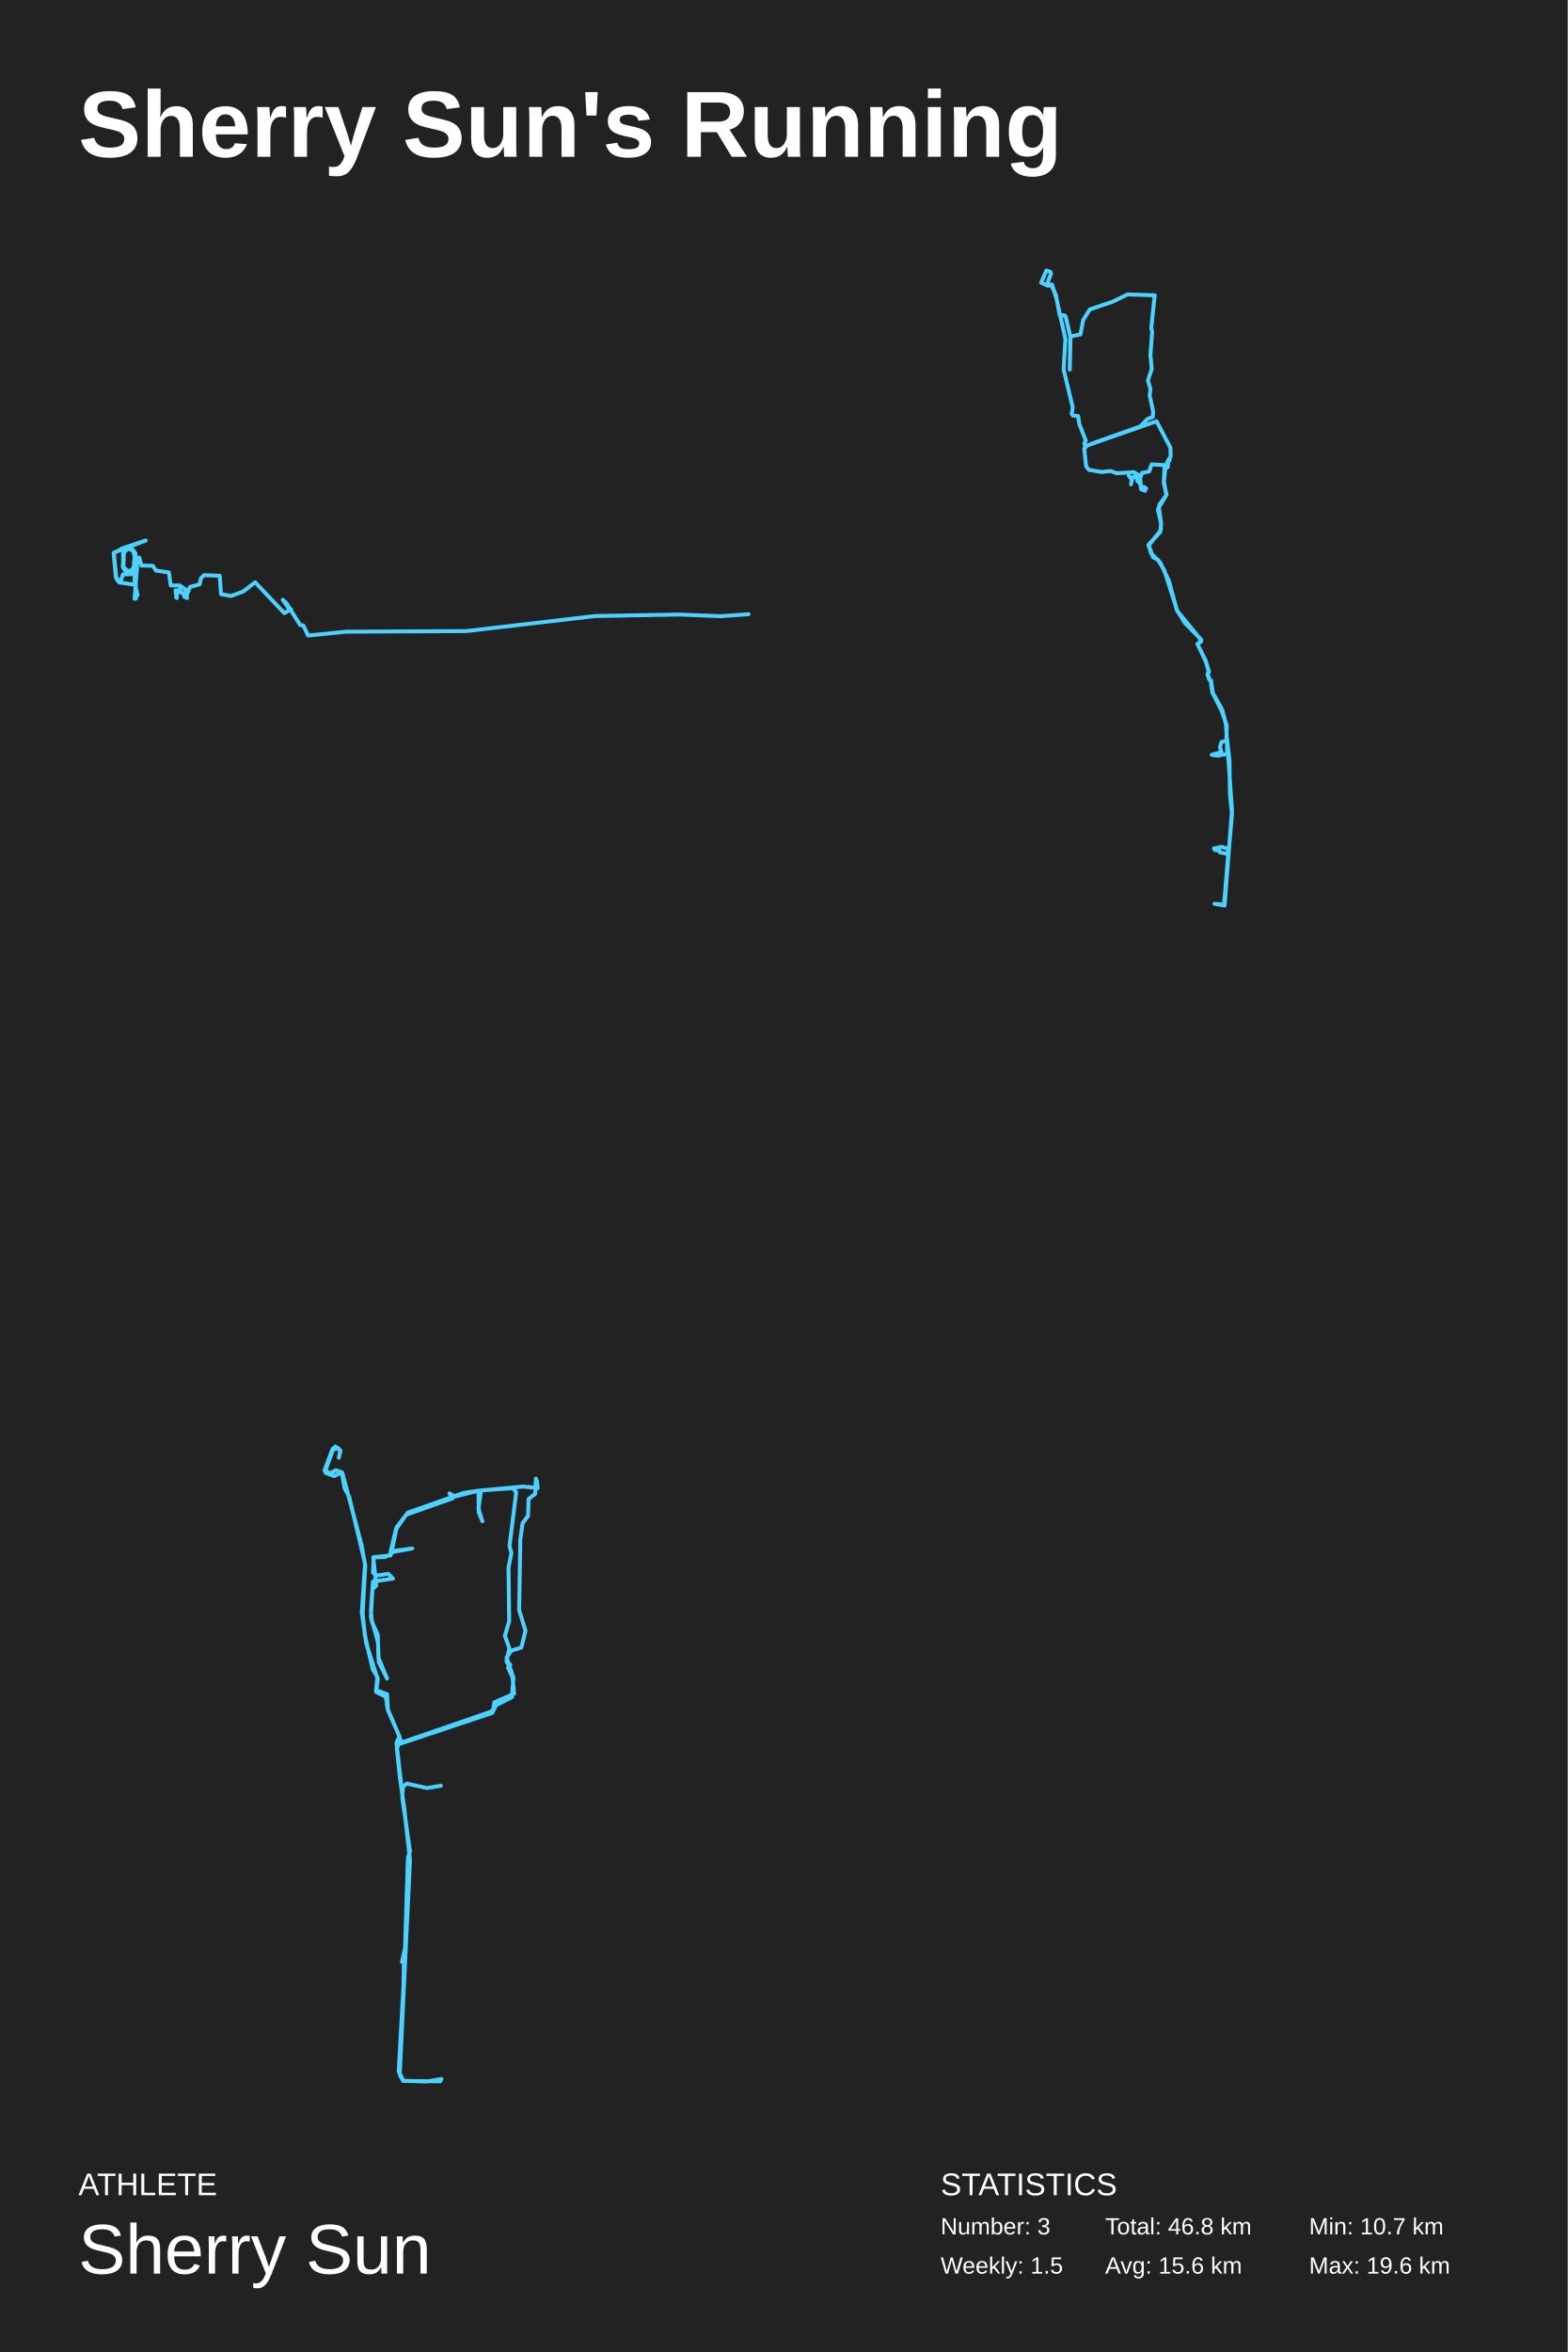
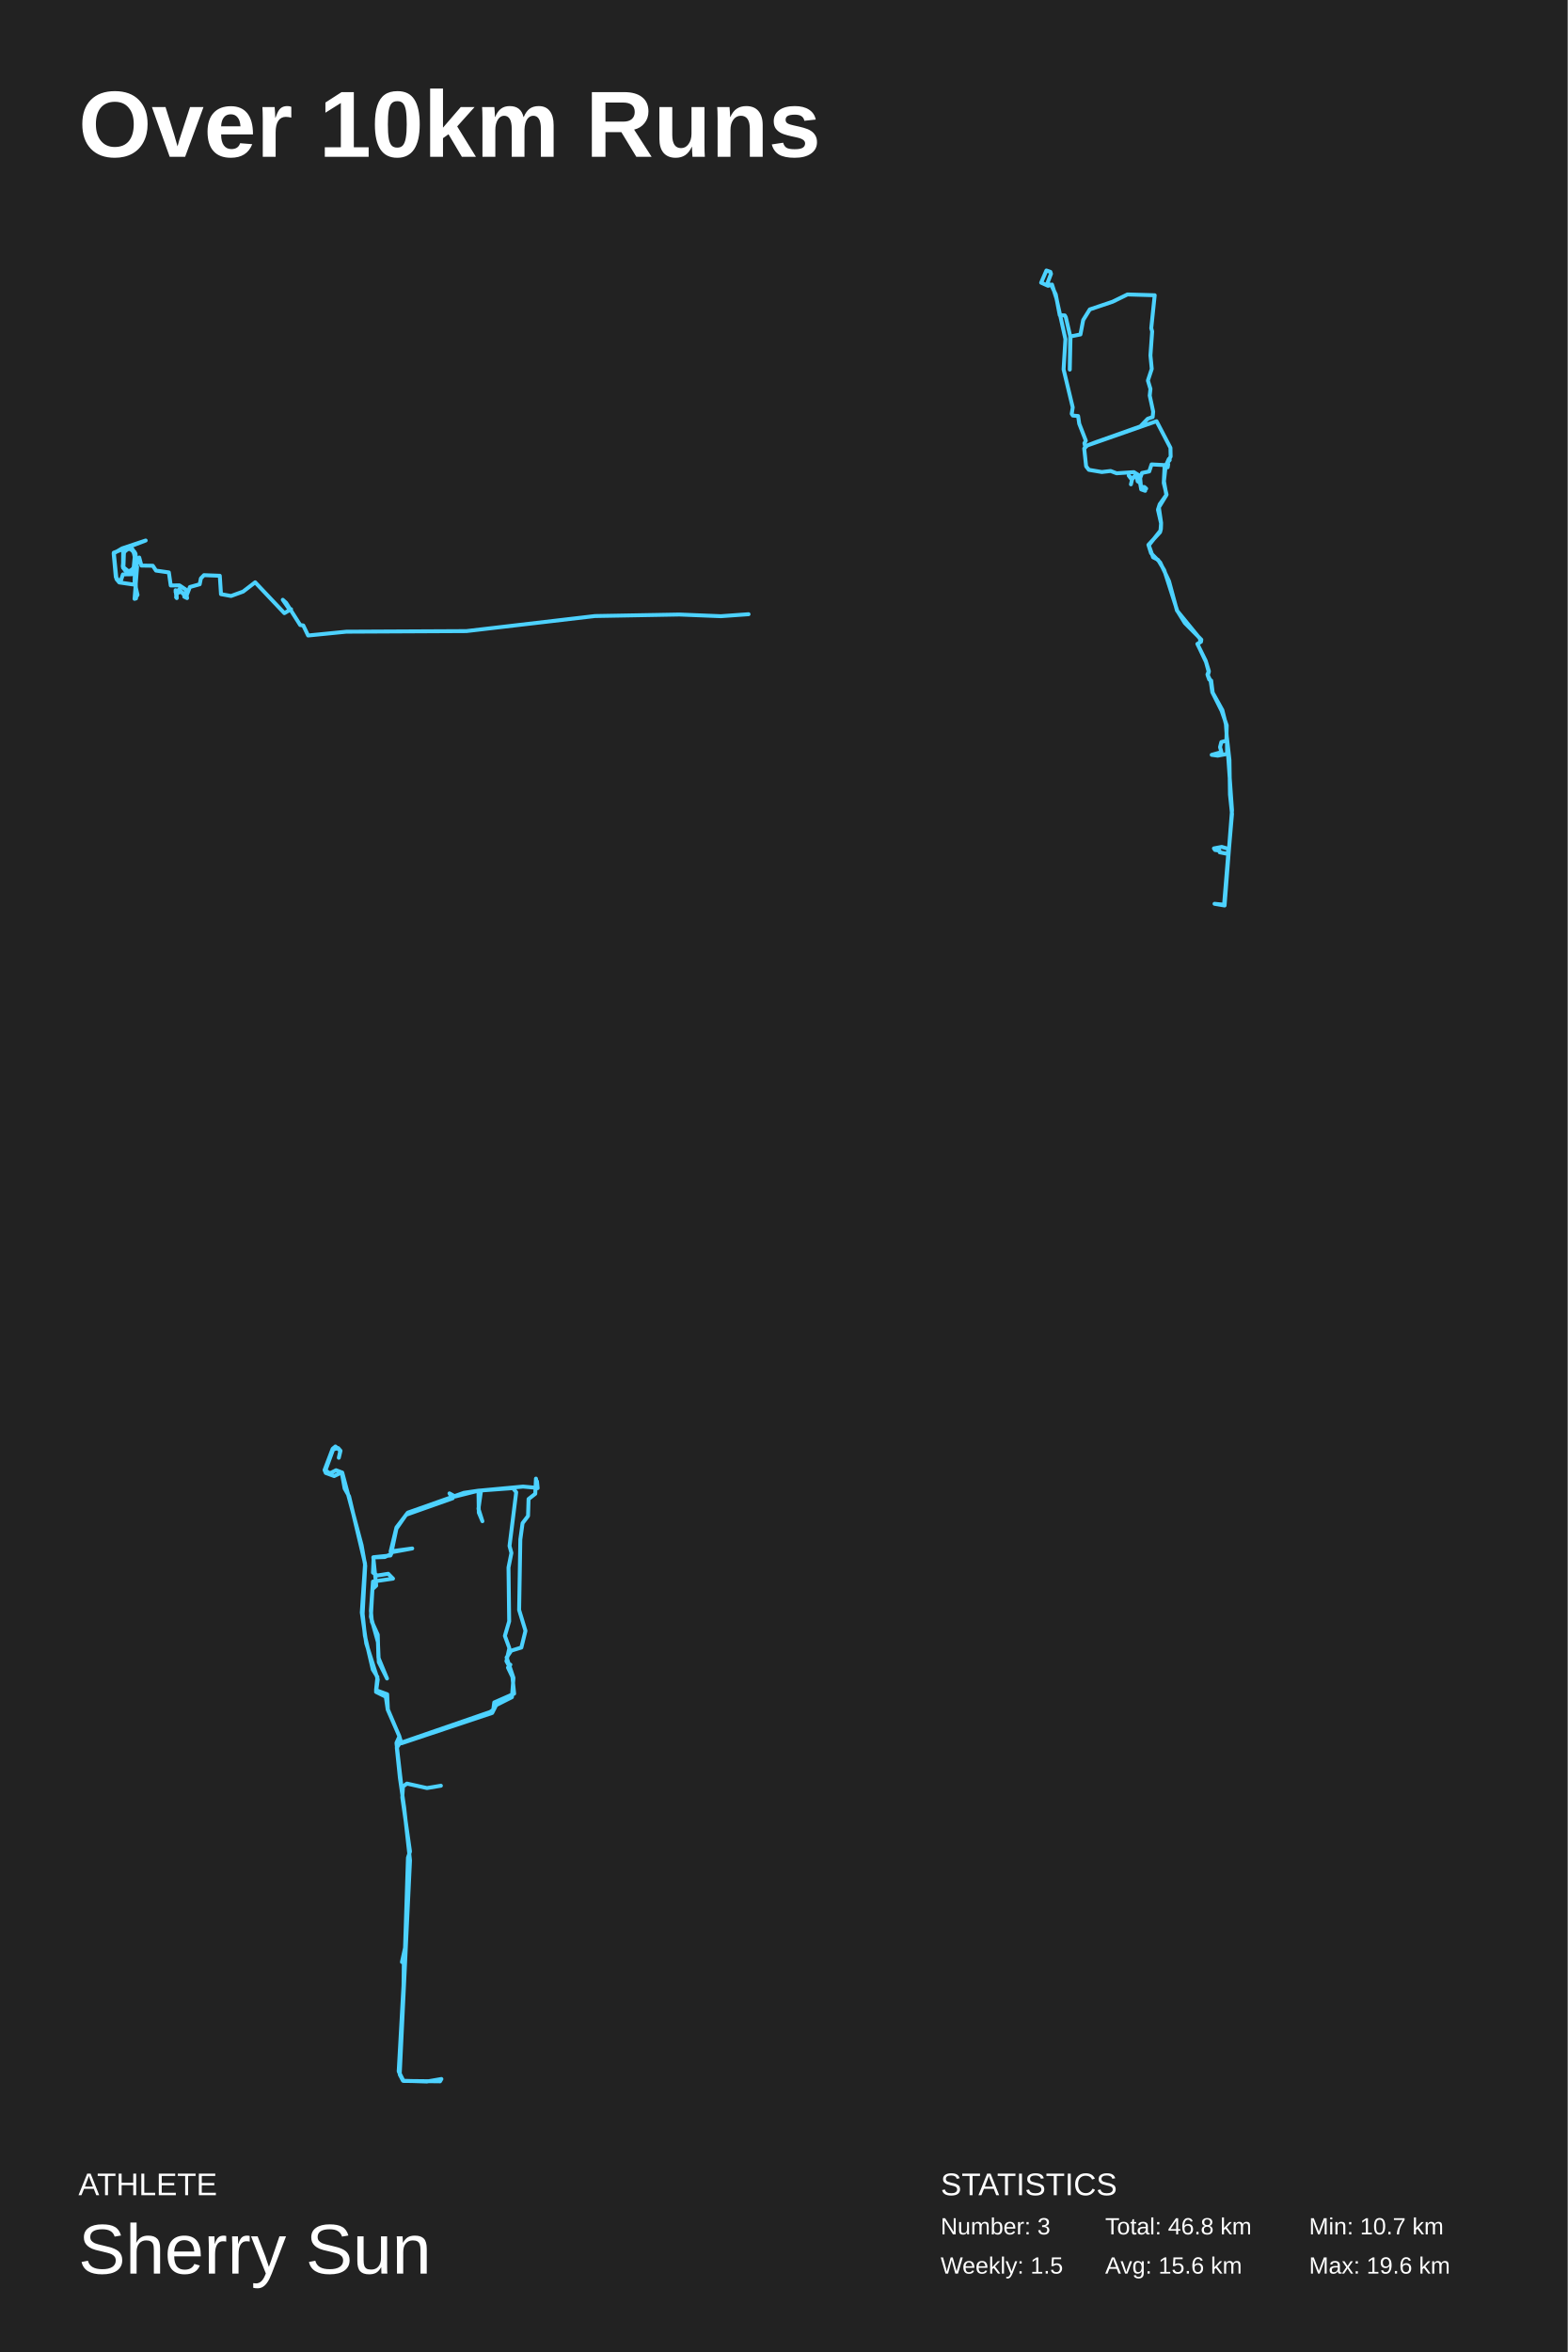
<svg xmlns="http://www.w3.org/2000/svg" baseProfile="full" height="300mm" version="1.1" viewBox="0,0,200,300" width="200mm">
  <defs />
  <rect fill="#222222" height="300" width="200" x="0" y="0" />
-   <text fill="#FFFFFF" style="font-size:12px; font-family:Arial; font-weight:bold;" x="10" y="20">Sherry Sun's Running</text>
+   <text fill="#FFFFFF" style="font-size:12px; font-family:Arial; font-weight:bold;" x="10" y="20">Over 10km Runs</text>
  <text fill="#FFFFFF" style="font-size:4px; font-family:Arial" x="10" y="280">ATHLETE</text>
  <text fill="#FFFFFF" style="font-size:9px; font-family:Arial" x="10" y="290">Sherry Sun</text>
  <text fill="#FFFFFF" style="font-size:4px; font-family:Arial" x="120" y="280">STATISTICS</text>
  <text fill="#FFFFFF" style="font-size:3px; font-family:Arial" x="120" y="285">Number: 3</text>
  <text fill="#FFFFFF" style="font-size:3px; font-family:Arial" x="120" y="290">Weekly: 1.5</text>
  <text fill="#FFFFFF" style="font-size:3px; font-family:Arial" x="141" y="285">Total: 46.8 km</text>
  <text fill="#FFFFFF" style="font-size:3px; font-family:Arial" x="141" y="290">Avg: 15.6 km</text>
  <text fill="#FFFFFF" style="font-size:3px; font-family:Arial" x="167" y="285">Min: 10.7 km</text>
  <text fill="#FFFFFF" style="font-size:3px; font-family:Arial" x="167" y="290">Max: 19.6 km</text>
  <polyline fill="none" points="95.5,78.344 91.961,78.597 86.661,78.383 75.908,78.577 59.496,80.497 44.178,80.574 39.306,81.059 38.691,79.779 38.297,79.721 36.502,76.89 36.075,76.503 36.947,77.763 37.135,77.705 36.28,78.209 32.553,74.273 31.015,75.456 29.476,76.018 28.194,75.785 28.04,73.439 26.023,73.362 25.629,73.769 25.476,74.525 24.228,74.874 23.732,76.154 22.843,75.165 22.809,75.456 22.398,75.494 22.569,75.359 22.467,75.843 22.398,75.281 22.552,76.289 22.518,75.611 22.467,76.192 22.586,75.669 23.116,75.456 23.715,76.154 23.783,75.921 23.509,76.115 23.869,76.289 23.68,75.184 22.894,74.661 21.783,74.68 21.543,73.013 19.902,72.78 19.492,72.16 18.039,72.14 17.765,71.113 17.423,72.063 17.287,70.609 16.876,70.027 16.363,69.911 15.765,70.337 15.697,72.218 15.936,72.741 16.62,72.935 17.252,72.295 17.184,70.415 16.432,69.911 15.714,70.415 15.697,72.315 16.312,72.955 16.842,72.877 17.201,72.451 17.218,70.551 16.534,69.93 15.765,70.357 15.697,72.412 16.039,72.819 16.586,72.916 17.201,72.257 17.235,70.589 16.911,70.105 16.398,69.93 15.731,70.512 15.714,72.412 16.432,72.935 16.945,72.78 17.355,72.121 17.406,72.509 16.808,73.245 15.68,73.265 15.338,74.312 14.774,73.614 14.5,70.589 15.577,69.949 18.586,68.941 14.517,70.492 14.859,73.866 15.218,74.292 17.218,74.583 17.475,72.392 17.013,70.221 16.346,69.949 15.851,70.202 15.663,72.237 16.175,72.955 17.03,72.664 17.201,70.861 16.928,70.182 16.432,69.969 15.816,70.318 15.748,72.354 16.415,72.896 17.492,72.276 17.167,76.386 17.355,76.328 17.218,72.664 17.167,74.215 17.543,75.882 17.355,76.173 17.304,73.633" stroke="#4dd2ff" stroke-linecap="round" stroke-linejoin="round" stroke-width="0.5" />
  <polyline fill="none" points="145.305,61.514 145.447,61.279 145.266,60.603 144.657,60.221 142.454,60.368 141.689,60.074 140.562,60.206 138.916,59.927 138.566,59.486 138.32,57.208 138.695,56.826 139.758,56.415 145.486,54.386 146.419,53.416 147.054,53.196 147.119,52.505 146.678,50.462 146.769,49.61 146.445,48.537 146.937,47.052 146.769,45.333 146.989,42.276 146.873,41.864 147.313,37.66 143.84,37.557 141.948,38.483 139.032,39.468 138.19,40.82 137.84,42.658 136.531,42.922 136.479,47.141 136.57,43.04 135.974,40.468 135.844,40.233 135.196,40.203 134.691,37.557 134.16,36.455 133.628,36.117 134.082,34.926 134.004,34.676 133.499,34.5 132.825,36.058 133.706,36.455 134.212,36.293 134.782,38.087 135.922,43.26 135.689,47.111 136.855,51.961 136.726,52.784 136.868,53.005 137.542,53.064 137.685,54.048 138.527,56.209 138.346,56.532 138.436,56.914 147.546,53.725 149.322,57.12 149.348,58.237 148.816,59.192 148.985,59.398 149.037,59.207 148.972,59.604 148.791,59.207 149.231,58.678 149.115,58.546 148.713,59.428 148.492,61.382 148.803,63.146 147.845,64.718 148.13,66.687 148.052,67.672 146.562,69.553 147.106,71.082 147.741,71.405 148.531,72.727 150.19,77.9 151.162,79.472 153.261,81.589 153.223,81.853 152.756,82.132 153.819,84.278 154.233,85.629 154.078,86.158 154.272,86.687 154.518,86.805 154.713,88.348 155.944,90.567 156.397,92.374 157.175,103.335 156.229,115.5 154.946,115.28 156.164,115.397 156.747,108.286 155.866,108.022 154.868,108.213 155.011,108.419 155.568,108.492 155.607,108.712 156.41,108.874 156.657,108.712 156.812,108.022 157.175,103.835 156.916,101.352 156.851,96.958 156.527,94.078 156.553,96.165 155.348,96.385 154.583,96.282 155.827,95.93 155.646,95.298 155.814,94.651 156.462,94.475 156.501,92.521 155.853,90.67 154.661,88.289 154.454,86.878 154.039,86.026 154.194,85.659 153.858,84.439 152.782,82.162 153.119,81.912 153.106,81.486 150.151,77.871 149.14,74.123 148.013,71.743 146.847,70.567 146.51,69.494 148,67.878 148.104,67.466 148.13,66.776 147.728,65.012 147.948,64.321 148.829,63.087 148.467,61.603 148.583,59.325 146.911,59.236 146.613,60.133 145.693,60.324 145.46,60.985 145.59,62.411 146.225,62.323 145.991,62.117 145.732,62.117 146.095,62.602 145.59,62.426 145.421,61.456 145.136,61.397 145.032,60.897 144.773,60.691 144.397,61.191 143.996,60.662 144.449,61.059 144.281,61.779" stroke="#4dd2ff" stroke-linecap="round" stroke-linejoin="round" stroke-width="0.5" />
  <polyline fill="none" points="51.345,229.012 50.578,222.31 50.951,221.49 49.484,218.04 49.396,216.104 47.974,215.582 48.149,213.894 47.558,212.951 46.551,208.631 46.266,205.826 46.595,199.719 46.135,197.087 43.662,187.827 42.874,187.529 42.086,187.926 41.517,187.554 42.502,184.872 43.136,184.699 43.443,185.046 43.224,185.94 43.421,185.046 42.786,184.5 42.436,184.798 41.407,187.504 41.56,187.877 42.633,188.274 43.596,187.802 43.968,189.863 44.537,190.856 46.573,199.446 46.157,205.677 46.726,209.624 48.193,214.217 47.974,215.806 49.221,216.426 49.462,218.065 50.929,221.416 51.213,222.359 62.792,218.487 63.296,217.494 65.31,216.476 65.507,214.018 64.631,211.412 65.222,210.543 66.513,210.146 67.039,208.011 66.229,205.354 66.382,196.367 66.667,194.282 67.367,193.363 67.433,191.203 68.286,190.533 68.374,188.597 68.593,189.813 68.505,188.944 68.352,189.763 66.732,189.614 61.37,190.111 61.041,192.445 61.545,194.034 61.085,192.941 61.041,190.136 59.181,190.409 52.023,192.941 50.578,194.828 49.834,197.882 52.592,197.509 50.009,197.981 49.812,198.403 47.624,198.627 47.996,202.251 47.514,202.698 47.317,206.223 48.215,209.451 48.324,212.008 49.375,214.093 48.28,211.437 48.193,208.507 47.448,206.869 47.317,205.454 47.58,201.73 50.141,201.357 49.528,200.737 48.127,200.96 47.58,200.588 47.667,198.651 49.09,198.602 49.9,198.204 50.578,194.977 51.804,193.214 57.758,191.104 57.342,190.483 58.064,190.881 61.041,190.136 65.441,189.813 65.857,190.334 65.003,197.187 65.244,198.08 64.872,199.942 64.959,206.794 64.412,208.656 64.981,210.22 64.609,211.883 64.937,212.479 65.113,212.33 64.806,212.703 65.375,213.894 65.594,216.029 63.055,217.146 62.924,218.09 62.53,218.363 51.016,222.335 50.622,222.93 51.016,226.753 51.563,230.551 52.308,237.303 50.994,264.606 51.41,265.401 54.453,265.5 56.313,265.177 56.138,265.475 51.476,265.426 50.863,264.209 51.476,253.263 51.52,250.26 51.279,250.26 51.673,248.448 52.045,236.955 52.308,236.161 51.323,229.26 51.41,227.87 51.914,227.498 54.475,228.069 56.248,227.771" stroke="#4dd2ff" stroke-linecap="round" stroke-linejoin="round" stroke-width="0.5" />
</svg>
